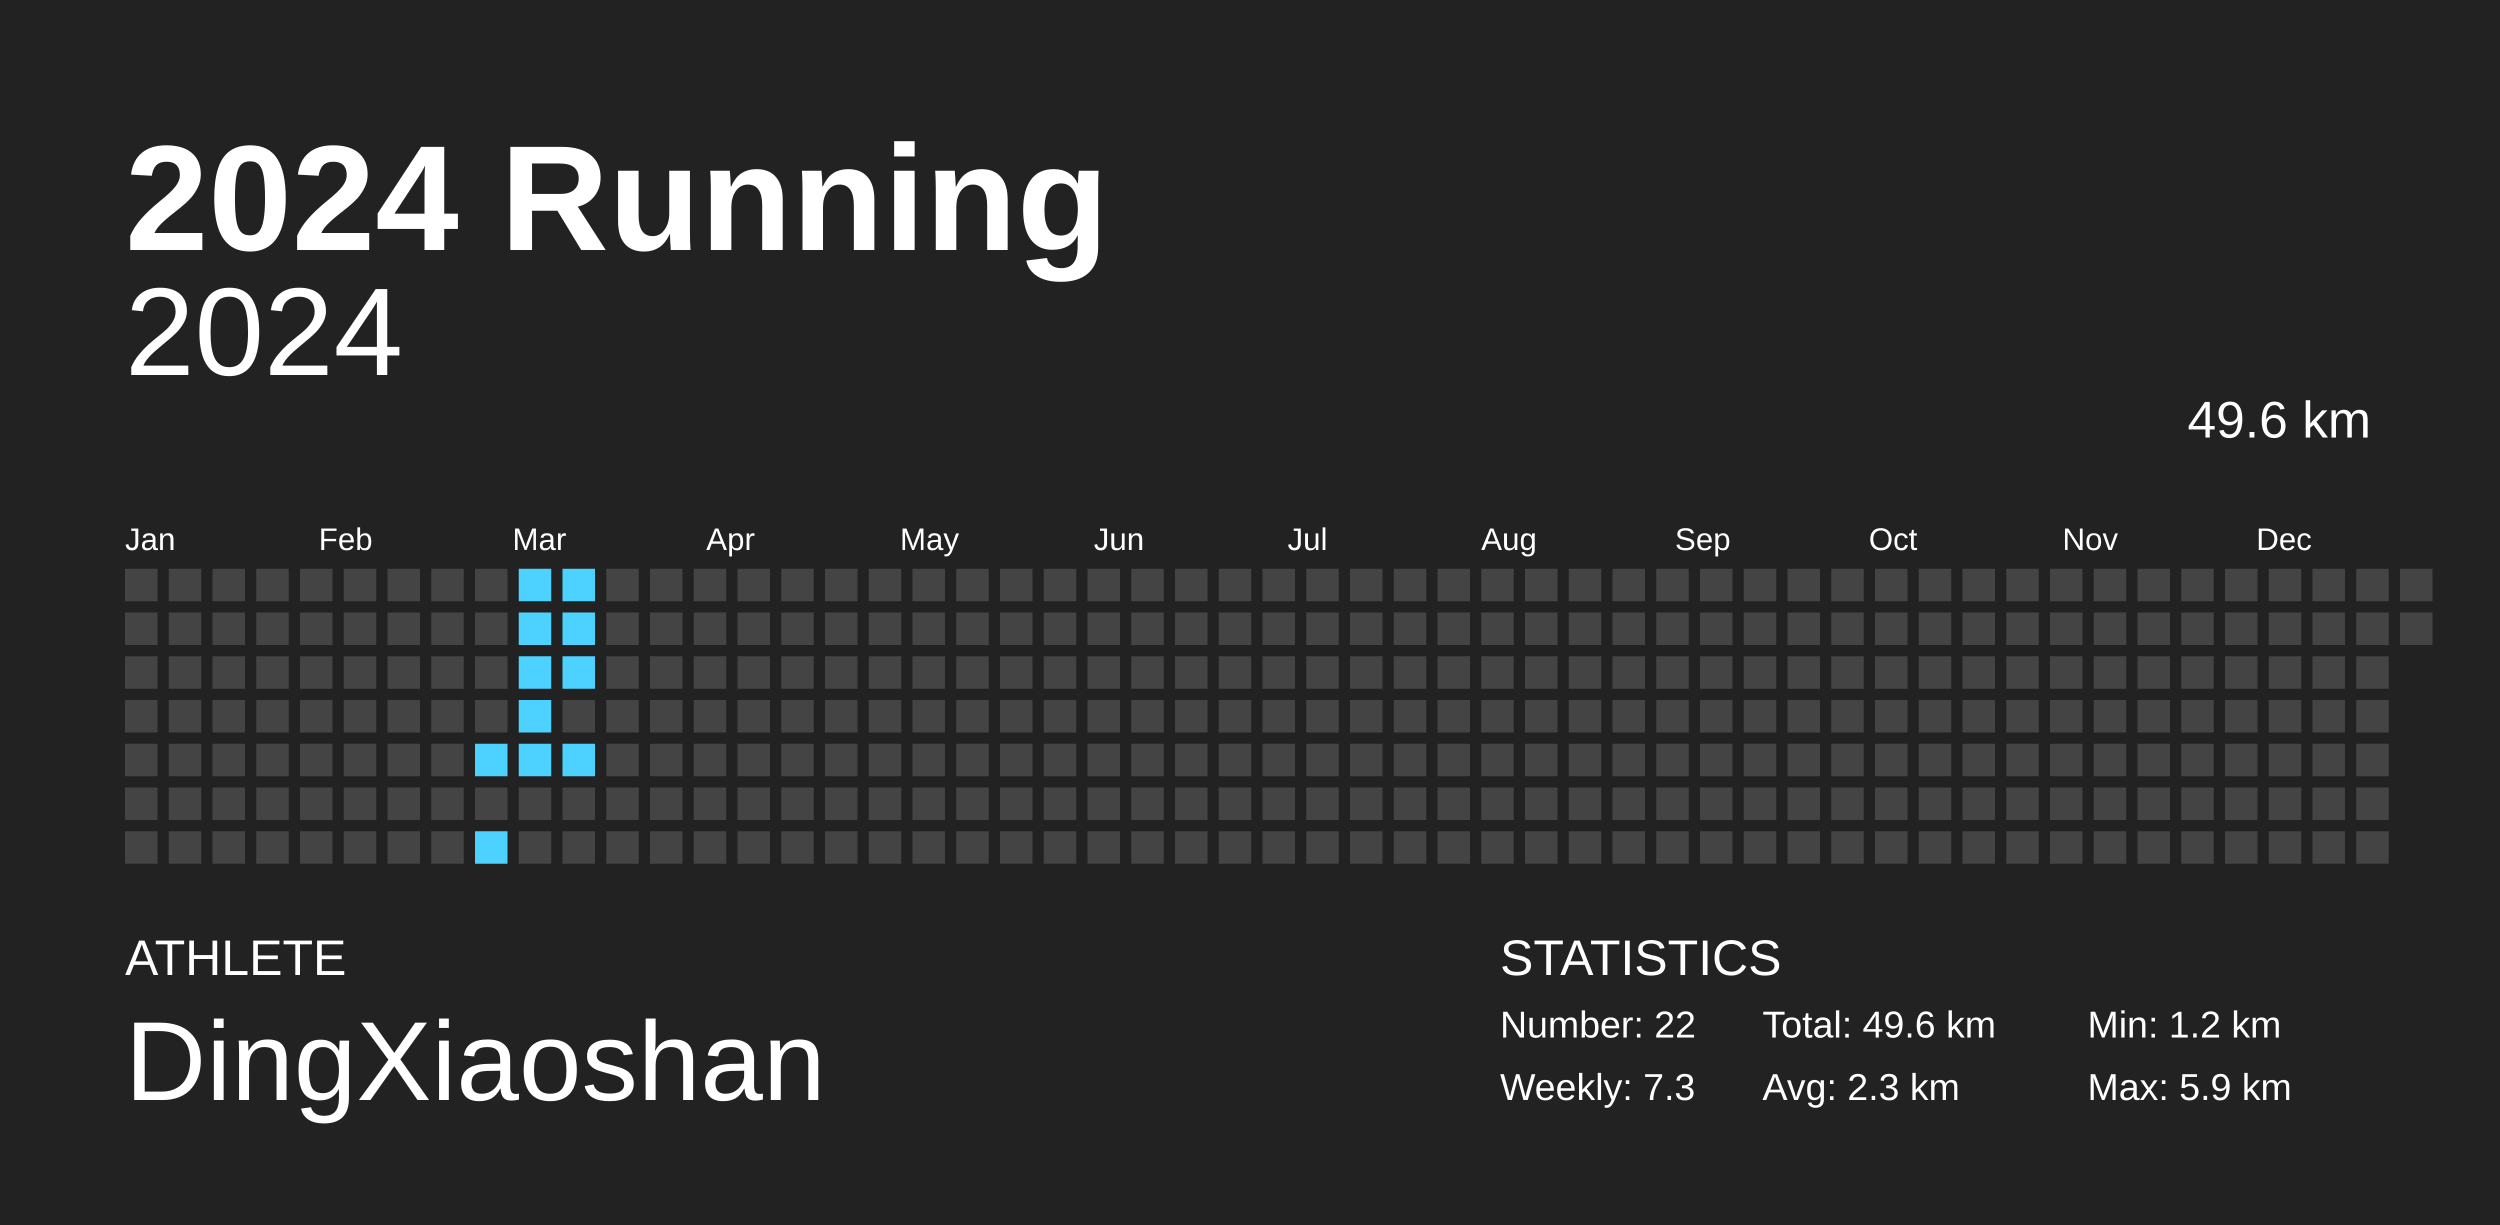
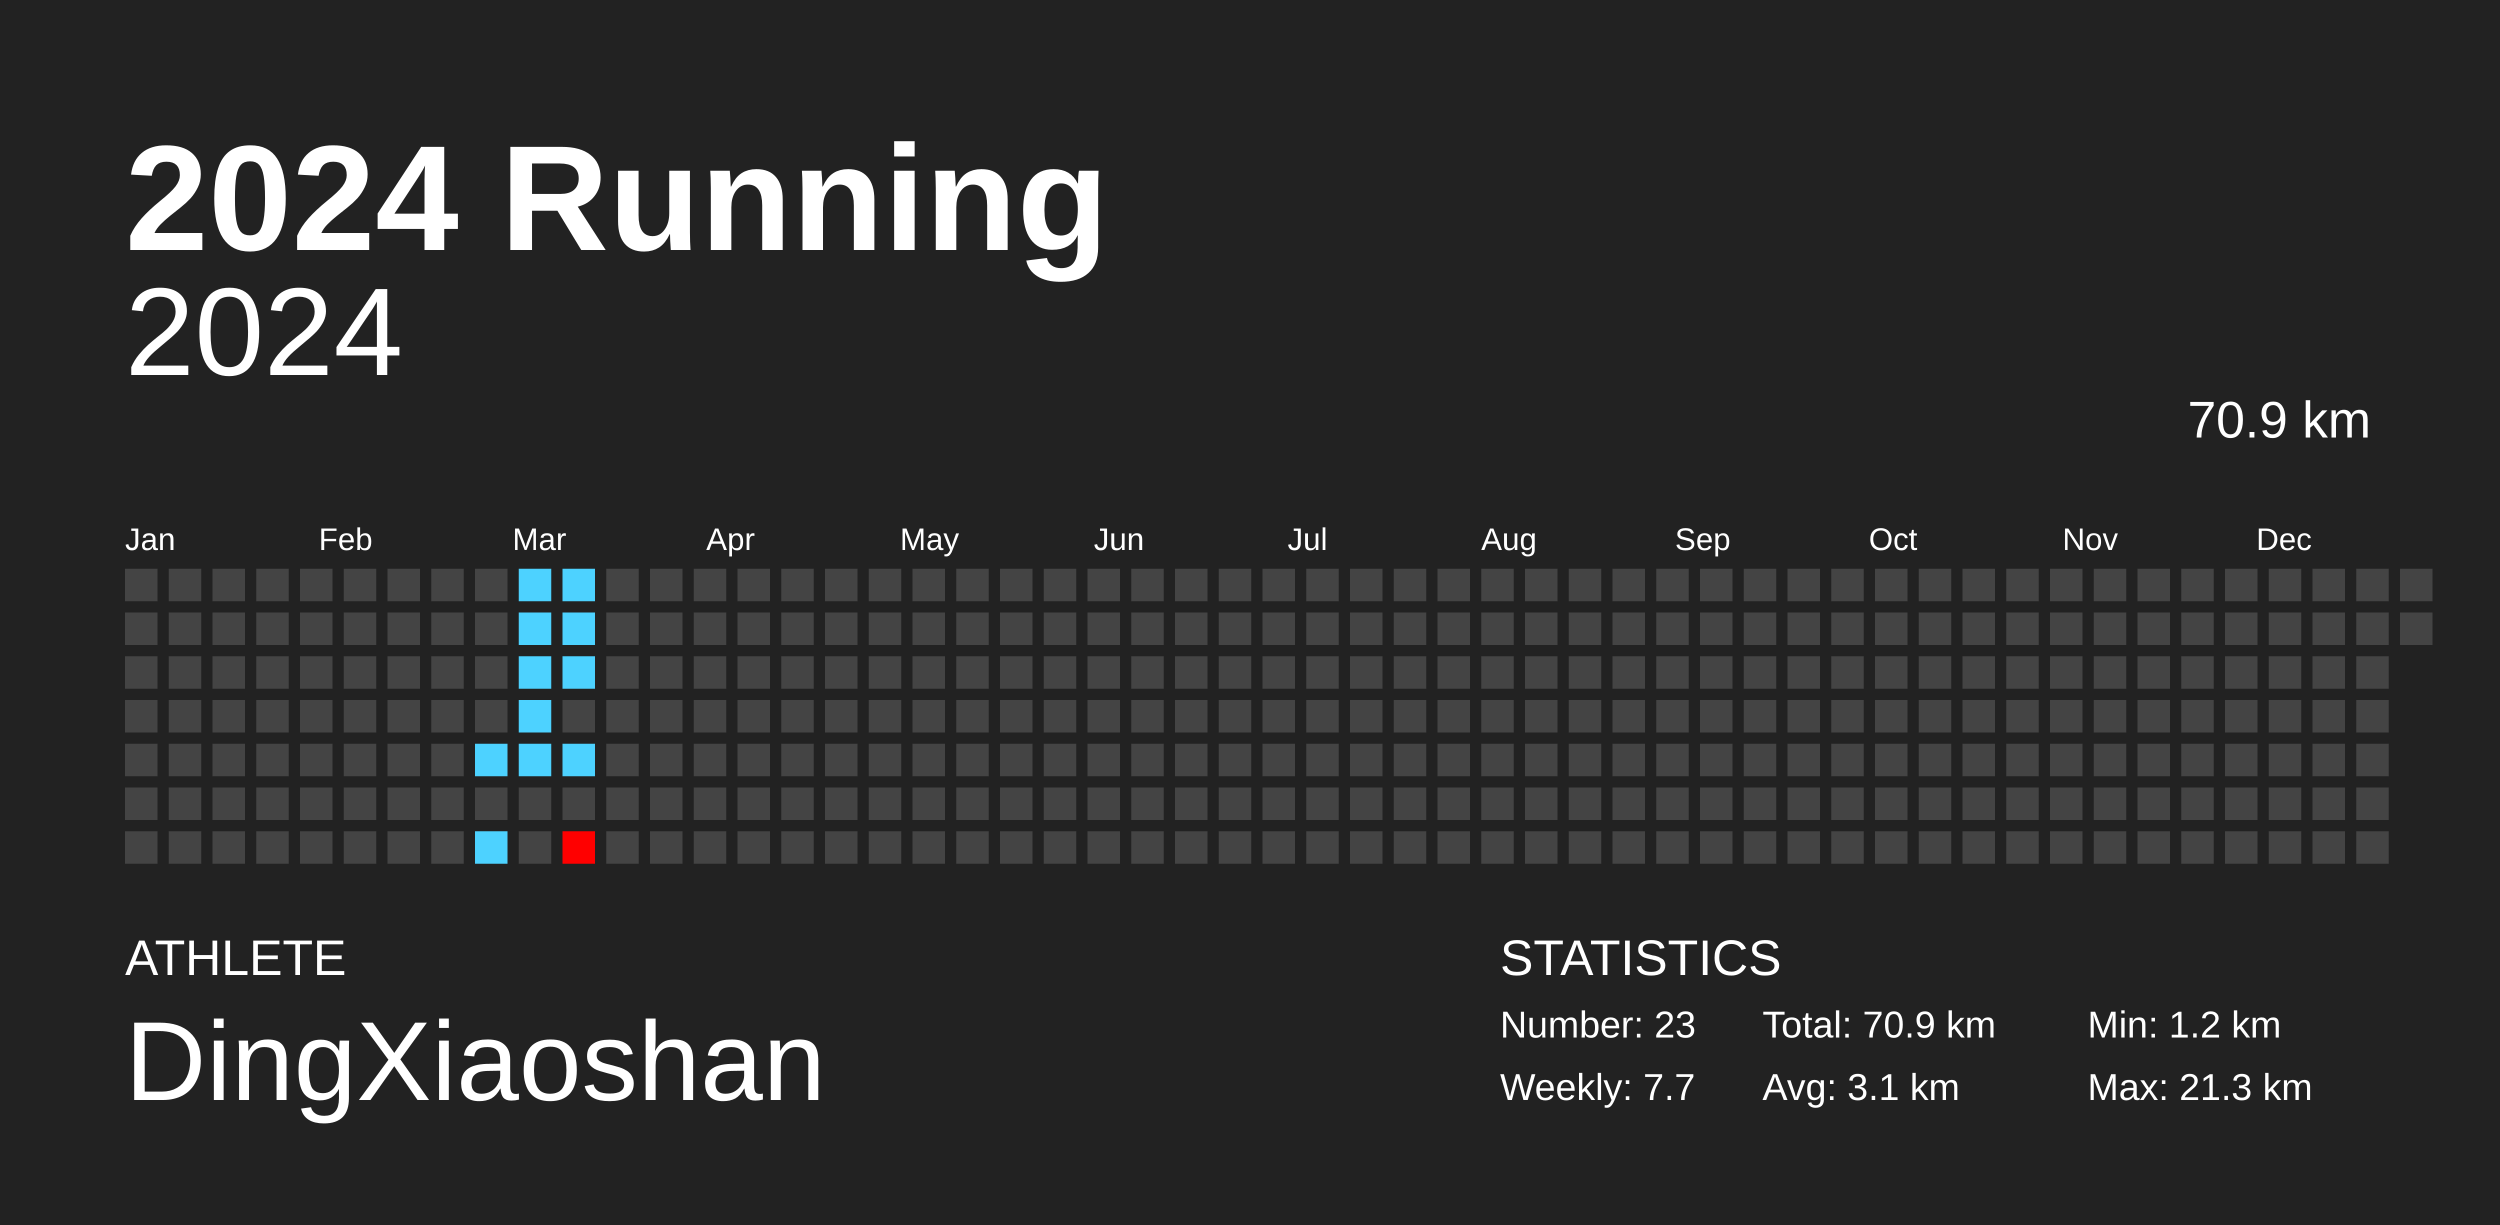
<svg xmlns="http://www.w3.org/2000/svg" baseProfile="full" height="98mm" version="1.1" viewBox="0,0,200,98" width="200mm">
  <defs />
  <rect fill="#222222" height="98" width="200" x="0" y="0" />
  <text fill="#FFFFFF" style="font-size:12px; font-family:Arial; font-weight:bold;" x="10" y="20">2024 Running</text>
  <text fill="#FFFFFF" style="font-size:4px; font-family:Arial" x="10" y="78">ATHLETE</text>
  <text fill="#FFFFFF" style="font-size:9px; font-family:Arial" x="10" y="88">DingXiaoshan</text>
  <text fill="#FFFFFF" style="font-size:4px; font-family:Arial" x="120" y="78">STATISTICS</text>
-   <text fill="#FFFFFF" style="font-size:3px; font-family:Arial" x="120" y="83">Number: 22</text>
-   <text fill="#FFFFFF" style="font-size:3px; font-family:Arial" x="120" y="88">Weekly: 7.3</text>
-   <text fill="#FFFFFF" style="font-size:3px; font-family:Arial" x="141" y="83">Total: 49.6 km</text>
-   <text fill="#FFFFFF" style="font-size:3px; font-family:Arial" x="141" y="88">Avg: 2.3 km</text>
+   <text fill="#FFFFFF" style="font-size:3px; font-family:Arial" x="120" y="83">Number: 23</text>
+   <text fill="#FFFFFF" style="font-size:3px; font-family:Arial" x="120" y="88">Weekly: 7.7</text>
+   <text fill="#FFFFFF" style="font-size:3px; font-family:Arial" x="141" y="83">Total: 70.9 km</text>
+   <text fill="#FFFFFF" style="font-size:3px; font-family:Arial" x="141" y="88">Avg: 3.1 km</text>
  <text fill="#FFFFFF" style="font-size:3px; font-family:Arial" x="167" y="83">Min: 1.2 km</text>
-   <text fill="#FFFFFF" style="font-size:3px; font-family:Arial" x="167" y="88">Max: 5.9 km</text>
+   <text fill="#FFFFFF" style="font-size:3px; font-family:Arial" x="167" y="88">Max: 21.3 km</text>
  <text alignment-baseline="hanging" fill="#FFFFFF" style="font-size:10.0px; font-family:Arial;" x="10" y="30">2024</text>
-   <text alignment-baseline="hanging" fill="#FFFFFF" style="font-size:4.125px; font-family:Arial;" x="175" y="35">49.6 km</text>
+   <text alignment-baseline="hanging" fill="#FFFFFF" style="font-size:4.125px; font-family:Arial;" x="175" y="35">70.9 km</text>
  <text fill="#FFFFFF" style="font-size:2.5px; font-family:Arial" x="10.0" y="44">Jan</text>
  <text fill="#FFFFFF" style="font-size:2.5px; font-family:Arial" x="25.5" y="44">Feb</text>
  <text fill="#FFFFFF" style="font-size:2.5px; font-family:Arial" x="41.0" y="44">Mar</text>
  <text fill="#FFFFFF" style="font-size:2.5px; font-family:Arial" x="56.5" y="44">Apr</text>
  <text fill="#FFFFFF" style="font-size:2.5px; font-family:Arial" x="72.0" y="44">May</text>
  <text fill="#FFFFFF" style="font-size:2.5px; font-family:Arial" x="87.5" y="44">Jun</text>
  <text fill="#FFFFFF" style="font-size:2.5px; font-family:Arial" x="103.0" y="44">Jul</text>
  <text fill="#FFFFFF" style="font-size:2.5px; font-family:Arial" x="118.5" y="44">Aug</text>
  <text fill="#FFFFFF" style="font-size:2.5px; font-family:Arial" x="134.0" y="44">Sep</text>
  <text fill="#FFFFFF" style="font-size:2.5px; font-family:Arial" x="149.5" y="44">Oct</text>
  <text fill="#FFFFFF" style="font-size:2.5px; font-family:Arial" x="165.0" y="44">Nov</text>
  <text fill="#FFFFFF" style="font-size:2.5px; font-family:Arial" x="180.5" y="44">Dec</text>
  <rect fill="#444444" height="2.6" width="2.6" x="10.0" y="45.5" />
  <rect fill="#444444" height="2.6" width="2.6" x="10.0" y="49.0" />
  <rect fill="#444444" height="2.6" width="2.6" x="10.0" y="52.5" />
  <rect fill="#444444" height="2.6" width="2.6" x="10.0" y="56.0" />
  <rect fill="#444444" height="2.6" width="2.6" x="10.0" y="59.5" />
  <rect fill="#444444" height="2.6" width="2.6" x="10.0" y="63.0" />
  <rect fill="#444444" height="2.6" width="2.6" x="10.0" y="66.5" />
  <rect fill="#444444" height="2.6" width="2.6" x="13.5" y="45.5" />
  <rect fill="#444444" height="2.6" width="2.6" x="13.5" y="49.0" />
  <rect fill="#444444" height="2.6" width="2.6" x="13.5" y="52.5" />
  <rect fill="#444444" height="2.6" width="2.6" x="13.5" y="56.0" />
  <rect fill="#444444" height="2.6" width="2.6" x="13.5" y="59.5" />
  <rect fill="#444444" height="2.6" width="2.6" x="13.5" y="63.0" />
  <rect fill="#444444" height="2.6" width="2.6" x="13.5" y="66.5" />
  <rect fill="#444444" height="2.6" width="2.6" x="17.0" y="45.5" />
  <rect fill="#444444" height="2.6" width="2.6" x="17.0" y="49.0" />
  <rect fill="#444444" height="2.6" width="2.6" x="17.0" y="52.5" />
  <rect fill="#444444" height="2.6" width="2.6" x="17.0" y="56.0" />
  <rect fill="#444444" height="2.6" width="2.6" x="17.0" y="59.5" />
  <rect fill="#444444" height="2.6" width="2.6" x="17.0" y="63.0" />
  <rect fill="#444444" height="2.6" width="2.6" x="17.0" y="66.5" />
  <rect fill="#444444" height="2.6" width="2.6" x="20.5" y="45.5" />
  <rect fill="#444444" height="2.6" width="2.6" x="20.5" y="49.0" />
  <rect fill="#444444" height="2.6" width="2.6" x="20.5" y="52.5" />
  <rect fill="#444444" height="2.6" width="2.6" x="20.5" y="56.0" />
  <rect fill="#444444" height="2.6" width="2.6" x="20.5" y="59.5" />
  <rect fill="#444444" height="2.6" width="2.6" x="20.5" y="63.0" />
  <rect fill="#444444" height="2.6" width="2.6" x="20.5" y="66.5" />
  <rect fill="#444444" height="2.6" width="2.6" x="24.0" y="45.5" />
  <rect fill="#444444" height="2.6" width="2.6" x="24.0" y="49.0" />
  <rect fill="#444444" height="2.6" width="2.6" x="24.0" y="52.5" />
  <rect fill="#444444" height="2.6" width="2.6" x="24.0" y="56.0" />
  <rect fill="#444444" height="2.6" width="2.6" x="24.0" y="59.5" />
  <rect fill="#444444" height="2.6" width="2.6" x="24.0" y="63.0" />
  <rect fill="#444444" height="2.6" width="2.6" x="24.0" y="66.5" />
  <rect fill="#444444" height="2.6" width="2.6" x="27.5" y="45.5" />
  <rect fill="#444444" height="2.6" width="2.6" x="27.5" y="49.0" />
  <rect fill="#444444" height="2.6" width="2.6" x="27.5" y="52.5" />
  <rect fill="#444444" height="2.6" width="2.6" x="27.5" y="56.0" />
  <rect fill="#444444" height="2.6" width="2.6" x="27.5" y="59.5" />
  <rect fill="#444444" height="2.6" width="2.6" x="27.5" y="63.0" />
  <rect fill="#444444" height="2.6" width="2.6" x="27.5" y="66.5" />
  <rect fill="#444444" height="2.6" width="2.6" x="31.0" y="45.5" />
  <rect fill="#444444" height="2.6" width="2.6" x="31.0" y="49.0" />
  <rect fill="#444444" height="2.6" width="2.6" x="31.0" y="52.5" />
  <rect fill="#444444" height="2.6" width="2.6" x="31.0" y="56.0" />
  <rect fill="#444444" height="2.6" width="2.6" x="31.0" y="59.5" />
  <rect fill="#444444" height="2.6" width="2.6" x="31.0" y="63.0" />
  <rect fill="#444444" height="2.6" width="2.6" x="31.0" y="66.5" />
  <rect fill="#444444" height="2.6" width="2.6" x="34.5" y="45.5" />
  <rect fill="#444444" height="2.6" width="2.6" x="34.5" y="49.0" />
  <rect fill="#444444" height="2.6" width="2.6" x="34.5" y="52.5" />
  <rect fill="#444444" height="2.6" width="2.6" x="34.5" y="56.0" />
  <rect fill="#444444" height="2.6" width="2.6" x="34.5" y="59.5" />
  <rect fill="#444444" height="2.6" width="2.6" x="34.5" y="63.0" />
  <rect fill="#444444" height="2.6" width="2.6" x="34.5" y="66.5" />
  <rect fill="#444444" height="2.6" width="2.6" x="38.0" y="45.5" />
  <rect fill="#444444" height="2.6" width="2.6" x="38.0" y="49.0" />
  <rect fill="#444444" height="2.6" width="2.6" x="38.0" y="52.5" />
  <rect fill="#444444" height="2.6" width="2.6" x="38.0" y="56.0" />
  <rect fill="#4dd2ff" height="2.6" width="2.6" x="38.0" y="59.5" />
  <rect fill="#444444" height="2.6" width="2.6" x="38.0" y="63.0" />
  <rect fill="#4dd2ff" height="2.6" width="2.6" x="38.0" y="66.5" />
  <rect fill="#4dd2ff" height="2.6" width="2.6" x="41.5" y="45.5" />
  <rect fill="#4dd2ff" height="2.6" width="2.6" x="41.5" y="49.0" />
  <rect fill="#4dd2ff" height="2.6" width="2.6" x="41.5" y="52.5" />
  <rect fill="#4dd2ff" height="2.6" width="2.6" x="41.5" y="56.0" />
  <rect fill="#4dd2ff" height="2.6" width="2.6" x="41.5" y="59.5" />
  <rect fill="#444444" height="2.6" width="2.6" x="41.5" y="63.0" />
  <rect fill="#444444" height="2.6" width="2.6" x="41.5" y="66.5" />
  <rect fill="#4dd2ff" height="2.6" width="2.6" x="45.0" y="45.5" />
  <rect fill="#4dd2ff" height="2.6" width="2.6" x="45.0" y="49.0" />
  <rect fill="#4dd2ff" height="2.6" width="2.6" x="45.0" y="52.5" />
  <rect fill="#444444" height="2.6" width="2.6" x="45.0" y="56.0" />
  <rect fill="#4dd2ff" height="2.6" width="2.6" x="45.0" y="59.5" />
  <rect fill="#444444" height="2.6" width="2.6" x="45.0" y="63.0" />
-   <rect fill="#444444" height="2.6" width="2.6" x="45.0" y="66.5" />
+   <rect fill="red" height="2.6" width="2.6" x="45.0" y="66.5" />
  <rect fill="#444444" height="2.6" width="2.6" x="48.5" y="45.5" />
  <rect fill="#444444" height="2.6" width="2.6" x="48.5" y="49.0" />
  <rect fill="#444444" height="2.6" width="2.6" x="48.5" y="52.5" />
  <rect fill="#444444" height="2.6" width="2.6" x="48.5" y="56.0" />
  <rect fill="#444444" height="2.6" width="2.6" x="48.5" y="59.5" />
  <rect fill="#444444" height="2.6" width="2.6" x="48.5" y="63.0" />
  <rect fill="#444444" height="2.6" width="2.6" x="48.5" y="66.5" />
  <rect fill="#444444" height="2.6" width="2.6" x="52.0" y="45.5" />
  <rect fill="#444444" height="2.6" width="2.6" x="52.0" y="49.0" />
  <rect fill="#444444" height="2.6" width="2.6" x="52.0" y="52.5" />
  <rect fill="#444444" height="2.6" width="2.6" x="52.0" y="56.0" />
  <rect fill="#444444" height="2.6" width="2.6" x="52.0" y="59.5" />
  <rect fill="#444444" height="2.6" width="2.6" x="52.0" y="63.0" />
  <rect fill="#444444" height="2.6" width="2.6" x="52.0" y="66.5" />
  <rect fill="#444444" height="2.6" width="2.6" x="55.5" y="45.5" />
  <rect fill="#444444" height="2.6" width="2.6" x="55.5" y="49.0" />
  <rect fill="#444444" height="2.6" width="2.6" x="55.5" y="52.5" />
  <rect fill="#444444" height="2.6" width="2.6" x="55.5" y="56.0" />
  <rect fill="#444444" height="2.6" width="2.6" x="55.5" y="59.5" />
  <rect fill="#444444" height="2.6" width="2.6" x="55.5" y="63.0" />
  <rect fill="#444444" height="2.6" width="2.6" x="55.5" y="66.5" />
  <rect fill="#444444" height="2.6" width="2.6" x="59.0" y="45.5" />
  <rect fill="#444444" height="2.6" width="2.6" x="59.0" y="49.0" />
  <rect fill="#444444" height="2.6" width="2.6" x="59.0" y="52.5" />
  <rect fill="#444444" height="2.6" width="2.6" x="59.0" y="56.0" />
  <rect fill="#444444" height="2.6" width="2.6" x="59.0" y="59.5" />
  <rect fill="#444444" height="2.6" width="2.6" x="59.0" y="63.0" />
  <rect fill="#444444" height="2.6" width="2.6" x="59.0" y="66.5" />
  <rect fill="#444444" height="2.6" width="2.6" x="62.5" y="45.5" />
  <rect fill="#444444" height="2.6" width="2.6" x="62.5" y="49.0" />
  <rect fill="#444444" height="2.6" width="2.6" x="62.5" y="52.5" />
  <rect fill="#444444" height="2.6" width="2.6" x="62.5" y="56.0" />
  <rect fill="#444444" height="2.6" width="2.6" x="62.5" y="59.5" />
  <rect fill="#444444" height="2.6" width="2.6" x="62.5" y="63.0" />
  <rect fill="#444444" height="2.6" width="2.6" x="62.5" y="66.5" />
  <rect fill="#444444" height="2.6" width="2.6" x="66.0" y="45.5" />
  <rect fill="#444444" height="2.6" width="2.6" x="66.0" y="49.0" />
  <rect fill="#444444" height="2.6" width="2.6" x="66.0" y="52.5" />
  <rect fill="#444444" height="2.6" width="2.6" x="66.0" y="56.0" />
  <rect fill="#444444" height="2.6" width="2.6" x="66.0" y="59.5" />
  <rect fill="#444444" height="2.6" width="2.6" x="66.0" y="63.0" />
  <rect fill="#444444" height="2.6" width="2.6" x="66.0" y="66.5" />
  <rect fill="#444444" height="2.6" width="2.6" x="69.5" y="45.5" />
  <rect fill="#444444" height="2.6" width="2.6" x="69.5" y="49.0" />
  <rect fill="#444444" height="2.6" width="2.6" x="69.5" y="52.5" />
  <rect fill="#444444" height="2.6" width="2.6" x="69.5" y="56.0" />
  <rect fill="#444444" height="2.6" width="2.6" x="69.5" y="59.5" />
  <rect fill="#444444" height="2.6" width="2.6" x="69.5" y="63.0" />
  <rect fill="#444444" height="2.6" width="2.6" x="69.5" y="66.5" />
  <rect fill="#444444" height="2.6" width="2.6" x="73.0" y="45.5" />
  <rect fill="#444444" height="2.6" width="2.6" x="73.0" y="49.0" />
  <rect fill="#444444" height="2.6" width="2.6" x="73.0" y="52.5" />
  <rect fill="#444444" height="2.6" width="2.6" x="73.0" y="56.0" />
  <rect fill="#444444" height="2.6" width="2.6" x="73.0" y="59.5" />
  <rect fill="#444444" height="2.6" width="2.6" x="73.0" y="63.0" />
  <rect fill="#444444" height="2.6" width="2.6" x="73.0" y="66.5" />
  <rect fill="#444444" height="2.6" width="2.6" x="76.5" y="45.5" />
  <rect fill="#444444" height="2.6" width="2.6" x="76.5" y="49.0" />
  <rect fill="#444444" height="2.6" width="2.6" x="76.5" y="52.5" />
  <rect fill="#444444" height="2.6" width="2.6" x="76.5" y="56.0" />
  <rect fill="#444444" height="2.6" width="2.6" x="76.5" y="59.5" />
  <rect fill="#444444" height="2.6" width="2.6" x="76.5" y="63.0" />
  <rect fill="#444444" height="2.6" width="2.6" x="76.5" y="66.5" />
  <rect fill="#444444" height="2.6" width="2.6" x="80.0" y="45.5" />
  <rect fill="#444444" height="2.6" width="2.6" x="80.0" y="49.0" />
  <rect fill="#444444" height="2.6" width="2.6" x="80.0" y="52.5" />
  <rect fill="#444444" height="2.6" width="2.6" x="80.0" y="56.0" />
  <rect fill="#444444" height="2.6" width="2.6" x="80.0" y="59.5" />
  <rect fill="#444444" height="2.6" width="2.6" x="80.0" y="63.0" />
  <rect fill="#444444" height="2.6" width="2.6" x="80.0" y="66.5" />
  <rect fill="#444444" height="2.6" width="2.6" x="83.5" y="45.5" />
  <rect fill="#444444" height="2.6" width="2.6" x="83.5" y="49.0" />
  <rect fill="#444444" height="2.6" width="2.6" x="83.5" y="52.5" />
  <rect fill="#444444" height="2.6" width="2.6" x="83.5" y="56.0" />
  <rect fill="#444444" height="2.6" width="2.6" x="83.5" y="59.5" />
  <rect fill="#444444" height="2.6" width="2.6" x="83.5" y="63.0" />
  <rect fill="#444444" height="2.6" width="2.6" x="83.5" y="66.5" />
  <rect fill="#444444" height="2.6" width="2.6" x="87.0" y="45.5" />
  <rect fill="#444444" height="2.6" width="2.6" x="87.0" y="49.0" />
  <rect fill="#444444" height="2.6" width="2.6" x="87.0" y="52.5" />
  <rect fill="#444444" height="2.6" width="2.6" x="87.0" y="56.0" />
  <rect fill="#444444" height="2.6" width="2.6" x="87.0" y="59.5" />
  <rect fill="#444444" height="2.6" width="2.6" x="87.0" y="63.0" />
  <rect fill="#444444" height="2.6" width="2.6" x="87.0" y="66.5" />
  <rect fill="#444444" height="2.6" width="2.6" x="90.5" y="45.5" />
  <rect fill="#444444" height="2.6" width="2.6" x="90.5" y="49.0" />
  <rect fill="#444444" height="2.6" width="2.6" x="90.5" y="52.5" />
  <rect fill="#444444" height="2.6" width="2.6" x="90.5" y="56.0" />
  <rect fill="#444444" height="2.6" width="2.6" x="90.5" y="59.5" />
  <rect fill="#444444" height="2.6" width="2.6" x="90.5" y="63.0" />
  <rect fill="#444444" height="2.6" width="2.6" x="90.5" y="66.5" />
  <rect fill="#444444" height="2.6" width="2.6" x="94.0" y="45.5" />
  <rect fill="#444444" height="2.6" width="2.6" x="94.0" y="49.0" />
  <rect fill="#444444" height="2.6" width="2.6" x="94.0" y="52.5" />
  <rect fill="#444444" height="2.6" width="2.6" x="94.0" y="56.0" />
  <rect fill="#444444" height="2.6" width="2.6" x="94.0" y="59.5" />
  <rect fill="#444444" height="2.6" width="2.6" x="94.0" y="63.0" />
  <rect fill="#444444" height="2.6" width="2.6" x="94.0" y="66.5" />
  <rect fill="#444444" height="2.6" width="2.6" x="97.5" y="45.5" />
  <rect fill="#444444" height="2.6" width="2.6" x="97.5" y="49.0" />
  <rect fill="#444444" height="2.6" width="2.6" x="97.5" y="52.5" />
  <rect fill="#444444" height="2.6" width="2.6" x="97.5" y="56.0" />
  <rect fill="#444444" height="2.6" width="2.6" x="97.5" y="59.5" />
  <rect fill="#444444" height="2.6" width="2.6" x="97.5" y="63.0" />
  <rect fill="#444444" height="2.6" width="2.6" x="97.5" y="66.5" />
  <rect fill="#444444" height="2.6" width="2.6" x="101.0" y="45.5" />
  <rect fill="#444444" height="2.6" width="2.6" x="101.0" y="49.0" />
  <rect fill="#444444" height="2.6" width="2.6" x="101.0" y="52.5" />
  <rect fill="#444444" height="2.6" width="2.6" x="101.0" y="56.0" />
  <rect fill="#444444" height="2.6" width="2.6" x="101.0" y="59.5" />
  <rect fill="#444444" height="2.6" width="2.6" x="101.0" y="63.0" />
  <rect fill="#444444" height="2.6" width="2.6" x="101.0" y="66.5" />
  <rect fill="#444444" height="2.6" width="2.6" x="104.5" y="45.5" />
  <rect fill="#444444" height="2.6" width="2.6" x="104.5" y="49.0" />
  <rect fill="#444444" height="2.6" width="2.6" x="104.5" y="52.5" />
  <rect fill="#444444" height="2.6" width="2.6" x="104.5" y="56.0" />
  <rect fill="#444444" height="2.6" width="2.6" x="104.5" y="59.5" />
  <rect fill="#444444" height="2.6" width="2.6" x="104.5" y="63.0" />
  <rect fill="#444444" height="2.6" width="2.6" x="104.5" y="66.5" />
  <rect fill="#444444" height="2.6" width="2.6" x="108.0" y="45.5" />
  <rect fill="#444444" height="2.6" width="2.6" x="108.0" y="49.0" />
  <rect fill="#444444" height="2.6" width="2.6" x="108.0" y="52.5" />
  <rect fill="#444444" height="2.6" width="2.6" x="108.0" y="56.0" />
  <rect fill="#444444" height="2.6" width="2.6" x="108.0" y="59.5" />
  <rect fill="#444444" height="2.6" width="2.6" x="108.0" y="63.0" />
  <rect fill="#444444" height="2.6" width="2.6" x="108.0" y="66.5" />
  <rect fill="#444444" height="2.6" width="2.6" x="111.5" y="45.5" />
  <rect fill="#444444" height="2.6" width="2.6" x="111.5" y="49.0" />
  <rect fill="#444444" height="2.6" width="2.6" x="111.5" y="52.5" />
  <rect fill="#444444" height="2.6" width="2.6" x="111.5" y="56.0" />
  <rect fill="#444444" height="2.6" width="2.6" x="111.5" y="59.5" />
  <rect fill="#444444" height="2.6" width="2.6" x="111.5" y="63.0" />
  <rect fill="#444444" height="2.6" width="2.6" x="111.5" y="66.5" />
  <rect fill="#444444" height="2.6" width="2.6" x="115.0" y="45.5" />
  <rect fill="#444444" height="2.6" width="2.6" x="115.0" y="49.0" />
  <rect fill="#444444" height="2.6" width="2.6" x="115.0" y="52.5" />
  <rect fill="#444444" height="2.6" width="2.6" x="115.0" y="56.0" />
  <rect fill="#444444" height="2.6" width="2.6" x="115.0" y="59.5" />
  <rect fill="#444444" height="2.6" width="2.6" x="115.0" y="63.0" />
  <rect fill="#444444" height="2.6" width="2.6" x="115.0" y="66.5" />
  <rect fill="#444444" height="2.6" width="2.6" x="118.5" y="45.5" />
  <rect fill="#444444" height="2.6" width="2.6" x="118.5" y="49.0" />
  <rect fill="#444444" height="2.6" width="2.6" x="118.5" y="52.5" />
  <rect fill="#444444" height="2.6" width="2.6" x="118.5" y="56.0" />
  <rect fill="#444444" height="2.6" width="2.6" x="118.5" y="59.5" />
  <rect fill="#444444" height="2.6" width="2.6" x="118.5" y="63.0" />
  <rect fill="#444444" height="2.6" width="2.6" x="118.5" y="66.5" />
  <rect fill="#444444" height="2.6" width="2.6" x="122.0" y="45.5" />
  <rect fill="#444444" height="2.6" width="2.6" x="122.0" y="49.0" />
  <rect fill="#444444" height="2.6" width="2.6" x="122.0" y="52.5" />
  <rect fill="#444444" height="2.6" width="2.6" x="122.0" y="56.0" />
  <rect fill="#444444" height="2.6" width="2.6" x="122.0" y="59.5" />
  <rect fill="#444444" height="2.6" width="2.6" x="122.0" y="63.0" />
  <rect fill="#444444" height="2.6" width="2.6" x="122.0" y="66.5" />
  <rect fill="#444444" height="2.6" width="2.6" x="125.5" y="45.5" />
  <rect fill="#444444" height="2.6" width="2.6" x="125.5" y="49.0" />
  <rect fill="#444444" height="2.6" width="2.6" x="125.5" y="52.5" />
  <rect fill="#444444" height="2.6" width="2.6" x="125.5" y="56.0" />
  <rect fill="#444444" height="2.6" width="2.6" x="125.5" y="59.5" />
  <rect fill="#444444" height="2.6" width="2.6" x="125.5" y="63.0" />
  <rect fill="#444444" height="2.6" width="2.6" x="125.5" y="66.5" />
  <rect fill="#444444" height="2.6" width="2.6" x="129.0" y="45.5" />
  <rect fill="#444444" height="2.6" width="2.6" x="129.0" y="49.0" />
  <rect fill="#444444" height="2.6" width="2.6" x="129.0" y="52.5" />
  <rect fill="#444444" height="2.6" width="2.6" x="129.0" y="56.0" />
  <rect fill="#444444" height="2.6" width="2.6" x="129.0" y="59.5" />
  <rect fill="#444444" height="2.6" width="2.6" x="129.0" y="63.0" />
  <rect fill="#444444" height="2.6" width="2.6" x="129.0" y="66.5" />
  <rect fill="#444444" height="2.6" width="2.6" x="132.5" y="45.5" />
  <rect fill="#444444" height="2.6" width="2.6" x="132.5" y="49.0" />
  <rect fill="#444444" height="2.6" width="2.6" x="132.5" y="52.5" />
  <rect fill="#444444" height="2.6" width="2.6" x="132.5" y="56.0" />
  <rect fill="#444444" height="2.6" width="2.6" x="132.5" y="59.5" />
  <rect fill="#444444" height="2.6" width="2.6" x="132.5" y="63.0" />
  <rect fill="#444444" height="2.6" width="2.6" x="132.5" y="66.5" />
  <rect fill="#444444" height="2.6" width="2.6" x="136.0" y="45.5" />
  <rect fill="#444444" height="2.6" width="2.6" x="136.0" y="49.0" />
  <rect fill="#444444" height="2.6" width="2.6" x="136.0" y="52.5" />
  <rect fill="#444444" height="2.6" width="2.6" x="136.0" y="56.0" />
  <rect fill="#444444" height="2.6" width="2.6" x="136.0" y="59.5" />
  <rect fill="#444444" height="2.6" width="2.6" x="136.0" y="63.0" />
  <rect fill="#444444" height="2.6" width="2.6" x="136.0" y="66.5" />
  <rect fill="#444444" height="2.6" width="2.6" x="139.5" y="45.5" />
  <rect fill="#444444" height="2.6" width="2.6" x="139.5" y="49.0" />
  <rect fill="#444444" height="2.6" width="2.6" x="139.5" y="52.5" />
  <rect fill="#444444" height="2.6" width="2.6" x="139.5" y="56.0" />
  <rect fill="#444444" height="2.6" width="2.6" x="139.5" y="59.5" />
  <rect fill="#444444" height="2.6" width="2.6" x="139.5" y="63.0" />
  <rect fill="#444444" height="2.6" width="2.6" x="139.5" y="66.5" />
  <rect fill="#444444" height="2.6" width="2.6" x="143.0" y="45.5" />
  <rect fill="#444444" height="2.6" width="2.6" x="143.0" y="49.0" />
  <rect fill="#444444" height="2.6" width="2.6" x="143.0" y="52.5" />
  <rect fill="#444444" height="2.6" width="2.6" x="143.0" y="56.0" />
  <rect fill="#444444" height="2.6" width="2.6" x="143.0" y="59.5" />
  <rect fill="#444444" height="2.6" width="2.6" x="143.0" y="63.0" />
  <rect fill="#444444" height="2.6" width="2.6" x="143.0" y="66.5" />
  <rect fill="#444444" height="2.6" width="2.6" x="146.5" y="45.5" />
  <rect fill="#444444" height="2.6" width="2.6" x="146.5" y="49.0" />
  <rect fill="#444444" height="2.6" width="2.6" x="146.5" y="52.5" />
  <rect fill="#444444" height="2.6" width="2.6" x="146.5" y="56.0" />
  <rect fill="#444444" height="2.6" width="2.6" x="146.5" y="59.5" />
  <rect fill="#444444" height="2.6" width="2.6" x="146.5" y="63.0" />
  <rect fill="#444444" height="2.6" width="2.6" x="146.5" y="66.5" />
  <rect fill="#444444" height="2.6" width="2.6" x="150.0" y="45.5" />
  <rect fill="#444444" height="2.6" width="2.6" x="150.0" y="49.0" />
  <rect fill="#444444" height="2.6" width="2.6" x="150.0" y="52.5" />
  <rect fill="#444444" height="2.6" width="2.6" x="150.0" y="56.0" />
  <rect fill="#444444" height="2.6" width="2.6" x="150.0" y="59.5" />
  <rect fill="#444444" height="2.6" width="2.6" x="150.0" y="63.0" />
  <rect fill="#444444" height="2.6" width="2.6" x="150.0" y="66.5" />
  <rect fill="#444444" height="2.6" width="2.6" x="153.5" y="45.5" />
  <rect fill="#444444" height="2.6" width="2.6" x="153.5" y="49.0" />
  <rect fill="#444444" height="2.6" width="2.6" x="153.5" y="52.5" />
  <rect fill="#444444" height="2.6" width="2.6" x="153.5" y="56.0" />
  <rect fill="#444444" height="2.6" width="2.6" x="153.5" y="59.5" />
  <rect fill="#444444" height="2.6" width="2.6" x="153.5" y="63.0" />
  <rect fill="#444444" height="2.6" width="2.6" x="153.5" y="66.5" />
  <rect fill="#444444" height="2.6" width="2.6" x="157.0" y="45.5" />
  <rect fill="#444444" height="2.6" width="2.6" x="157.0" y="49.0" />
  <rect fill="#444444" height="2.6" width="2.6" x="157.0" y="52.5" />
  <rect fill="#444444" height="2.6" width="2.6" x="157.0" y="56.0" />
  <rect fill="#444444" height="2.6" width="2.6" x="157.0" y="59.5" />
  <rect fill="#444444" height="2.6" width="2.6" x="157.0" y="63.0" />
  <rect fill="#444444" height="2.6" width="2.6" x="157.0" y="66.5" />
  <rect fill="#444444" height="2.6" width="2.6" x="160.5" y="45.5" />
  <rect fill="#444444" height="2.6" width="2.6" x="160.5" y="49.0" />
  <rect fill="#444444" height="2.6" width="2.6" x="160.5" y="52.5" />
  <rect fill="#444444" height="2.6" width="2.6" x="160.5" y="56.0" />
  <rect fill="#444444" height="2.6" width="2.6" x="160.5" y="59.5" />
  <rect fill="#444444" height="2.6" width="2.6" x="160.5" y="63.0" />
  <rect fill="#444444" height="2.6" width="2.6" x="160.5" y="66.5" />
  <rect fill="#444444" height="2.6" width="2.6" x="164.0" y="45.5" />
  <rect fill="#444444" height="2.6" width="2.6" x="164.0" y="49.0" />
  <rect fill="#444444" height="2.6" width="2.6" x="164.0" y="52.5" />
  <rect fill="#444444" height="2.6" width="2.6" x="164.0" y="56.0" />
  <rect fill="#444444" height="2.6" width="2.6" x="164.0" y="59.5" />
  <rect fill="#444444" height="2.6" width="2.6" x="164.0" y="63.0" />
  <rect fill="#444444" height="2.6" width="2.6" x="164.0" y="66.5" />
  <rect fill="#444444" height="2.6" width="2.6" x="167.5" y="45.5" />
  <rect fill="#444444" height="2.6" width="2.6" x="167.5" y="49.0" />
  <rect fill="#444444" height="2.6" width="2.6" x="167.5" y="52.5" />
  <rect fill="#444444" height="2.6" width="2.6" x="167.5" y="56.0" />
  <rect fill="#444444" height="2.6" width="2.6" x="167.5" y="59.5" />
  <rect fill="#444444" height="2.6" width="2.6" x="167.5" y="63.0" />
  <rect fill="#444444" height="2.6" width="2.6" x="167.5" y="66.5" />
  <rect fill="#444444" height="2.6" width="2.6" x="171.0" y="45.5" />
  <rect fill="#444444" height="2.6" width="2.6" x="171.0" y="49.0" />
  <rect fill="#444444" height="2.6" width="2.6" x="171.0" y="52.5" />
  <rect fill="#444444" height="2.6" width="2.6" x="171.0" y="56.0" />
  <rect fill="#444444" height="2.6" width="2.6" x="171.0" y="59.5" />
  <rect fill="#444444" height="2.6" width="2.6" x="171.0" y="63.0" />
  <rect fill="#444444" height="2.6" width="2.6" x="171.0" y="66.5" />
  <rect fill="#444444" height="2.6" width="2.6" x="174.5" y="45.5" />
  <rect fill="#444444" height="2.6" width="2.6" x="174.5" y="49.0" />
  <rect fill="#444444" height="2.6" width="2.6" x="174.5" y="52.5" />
  <rect fill="#444444" height="2.6" width="2.6" x="174.5" y="56.0" />
  <rect fill="#444444" height="2.6" width="2.6" x="174.5" y="59.5" />
  <rect fill="#444444" height="2.6" width="2.6" x="174.5" y="63.0" />
  <rect fill="#444444" height="2.6" width="2.6" x="174.5" y="66.5" />
  <rect fill="#444444" height="2.6" width="2.6" x="178.0" y="45.5" />
  <rect fill="#444444" height="2.6" width="2.6" x="178.0" y="49.0" />
  <rect fill="#444444" height="2.6" width="2.6" x="178.0" y="52.5" />
  <rect fill="#444444" height="2.6" width="2.6" x="178.0" y="56.0" />
  <rect fill="#444444" height="2.6" width="2.6" x="178.0" y="59.5" />
  <rect fill="#444444" height="2.6" width="2.6" x="178.0" y="63.0" />
  <rect fill="#444444" height="2.6" width="2.6" x="178.0" y="66.5" />
  <rect fill="#444444" height="2.6" width="2.6" x="181.5" y="45.5" />
  <rect fill="#444444" height="2.6" width="2.6" x="181.5" y="49.0" />
  <rect fill="#444444" height="2.6" width="2.6" x="181.5" y="52.5" />
  <rect fill="#444444" height="2.6" width="2.6" x="181.5" y="56.0" />
  <rect fill="#444444" height="2.6" width="2.6" x="181.5" y="59.5" />
  <rect fill="#444444" height="2.6" width="2.6" x="181.5" y="63.0" />
  <rect fill="#444444" height="2.6" width="2.6" x="181.5" y="66.5" />
  <rect fill="#444444" height="2.6" width="2.6" x="185.0" y="45.5" />
  <rect fill="#444444" height="2.6" width="2.6" x="185.0" y="49.0" />
  <rect fill="#444444" height="2.6" width="2.6" x="185.0" y="52.5" />
  <rect fill="#444444" height="2.6" width="2.6" x="185.0" y="56.0" />
  <rect fill="#444444" height="2.6" width="2.6" x="185.0" y="59.5" />
  <rect fill="#444444" height="2.6" width="2.6" x="185.0" y="63.0" />
  <rect fill="#444444" height="2.6" width="2.6" x="185.0" y="66.5" />
  <rect fill="#444444" height="2.6" width="2.6" x="188.5" y="45.5" />
  <rect fill="#444444" height="2.6" width="2.6" x="188.5" y="49.0" />
  <rect fill="#444444" height="2.6" width="2.6" x="188.5" y="52.5" />
  <rect fill="#444444" height="2.6" width="2.6" x="188.5" y="56.0" />
  <rect fill="#444444" height="2.6" width="2.6" x="188.5" y="59.5" />
  <rect fill="#444444" height="2.6" width="2.6" x="188.5" y="63.0" />
  <rect fill="#444444" height="2.6" width="2.6" x="188.5" y="66.5" />
  <rect fill="#444444" height="2.6" width="2.6" x="192.0" y="45.5" />
  <rect fill="#444444" height="2.6" width="2.6" x="192.0" y="49.0" />
</svg>
